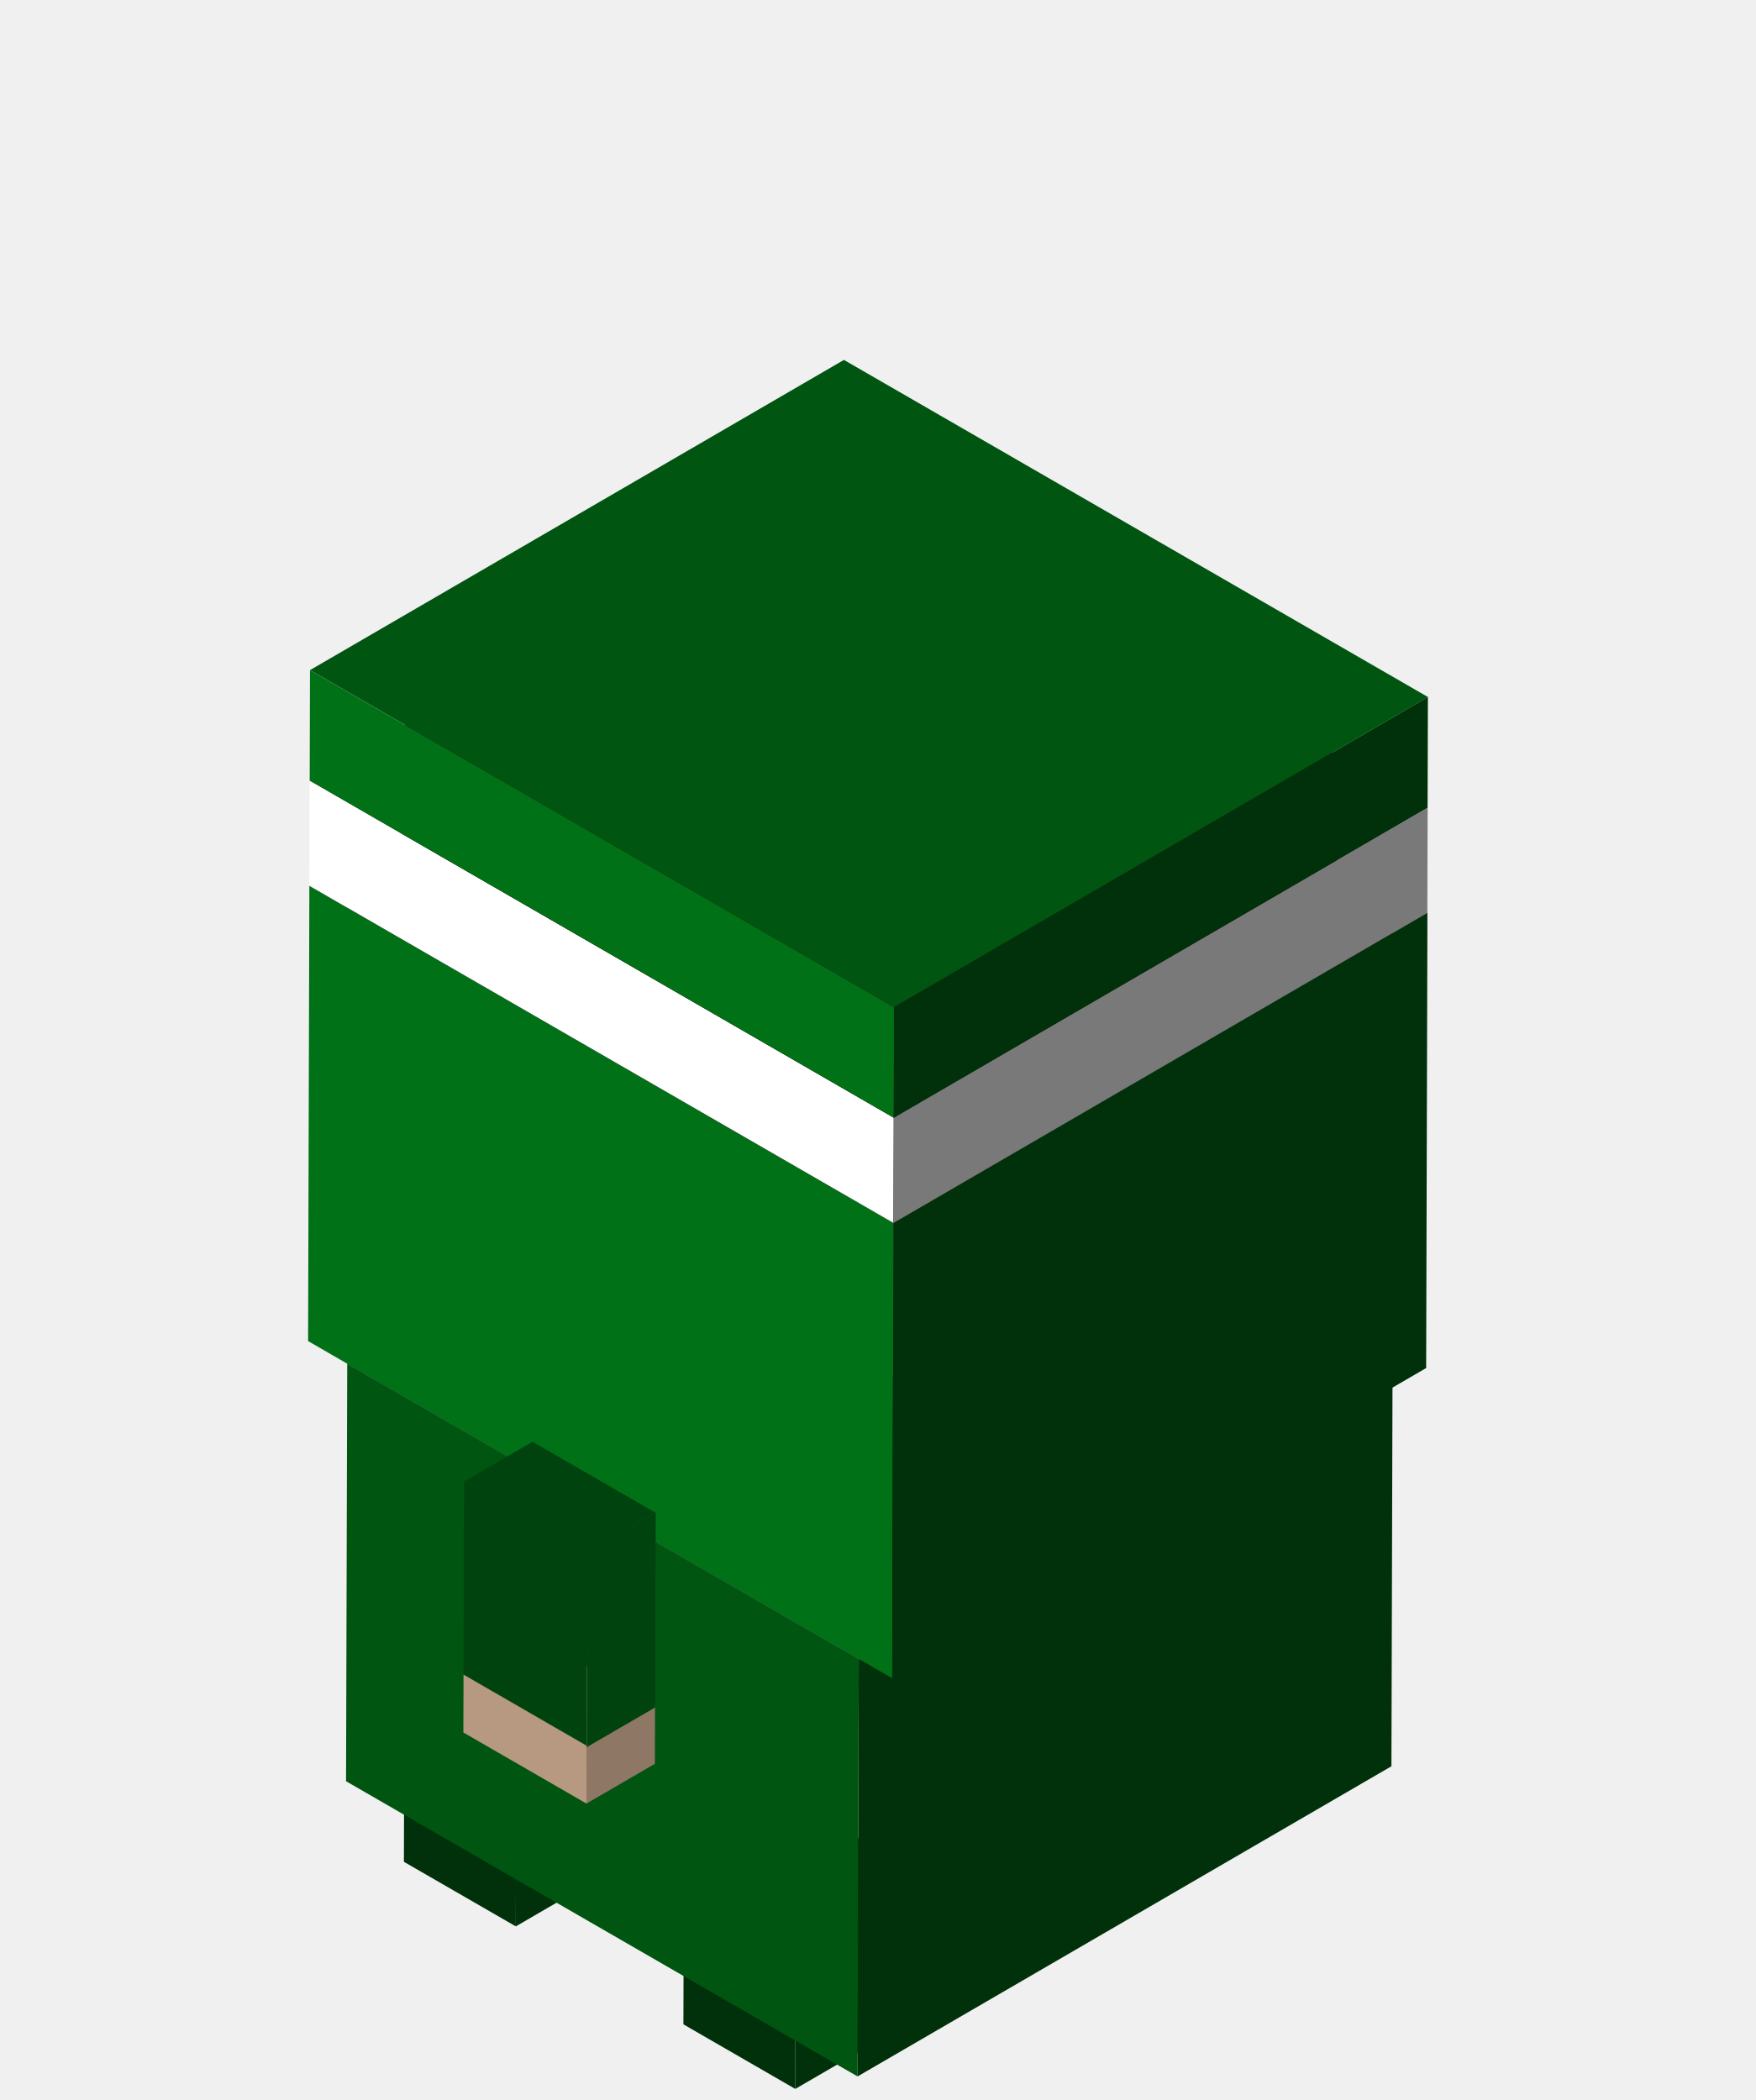
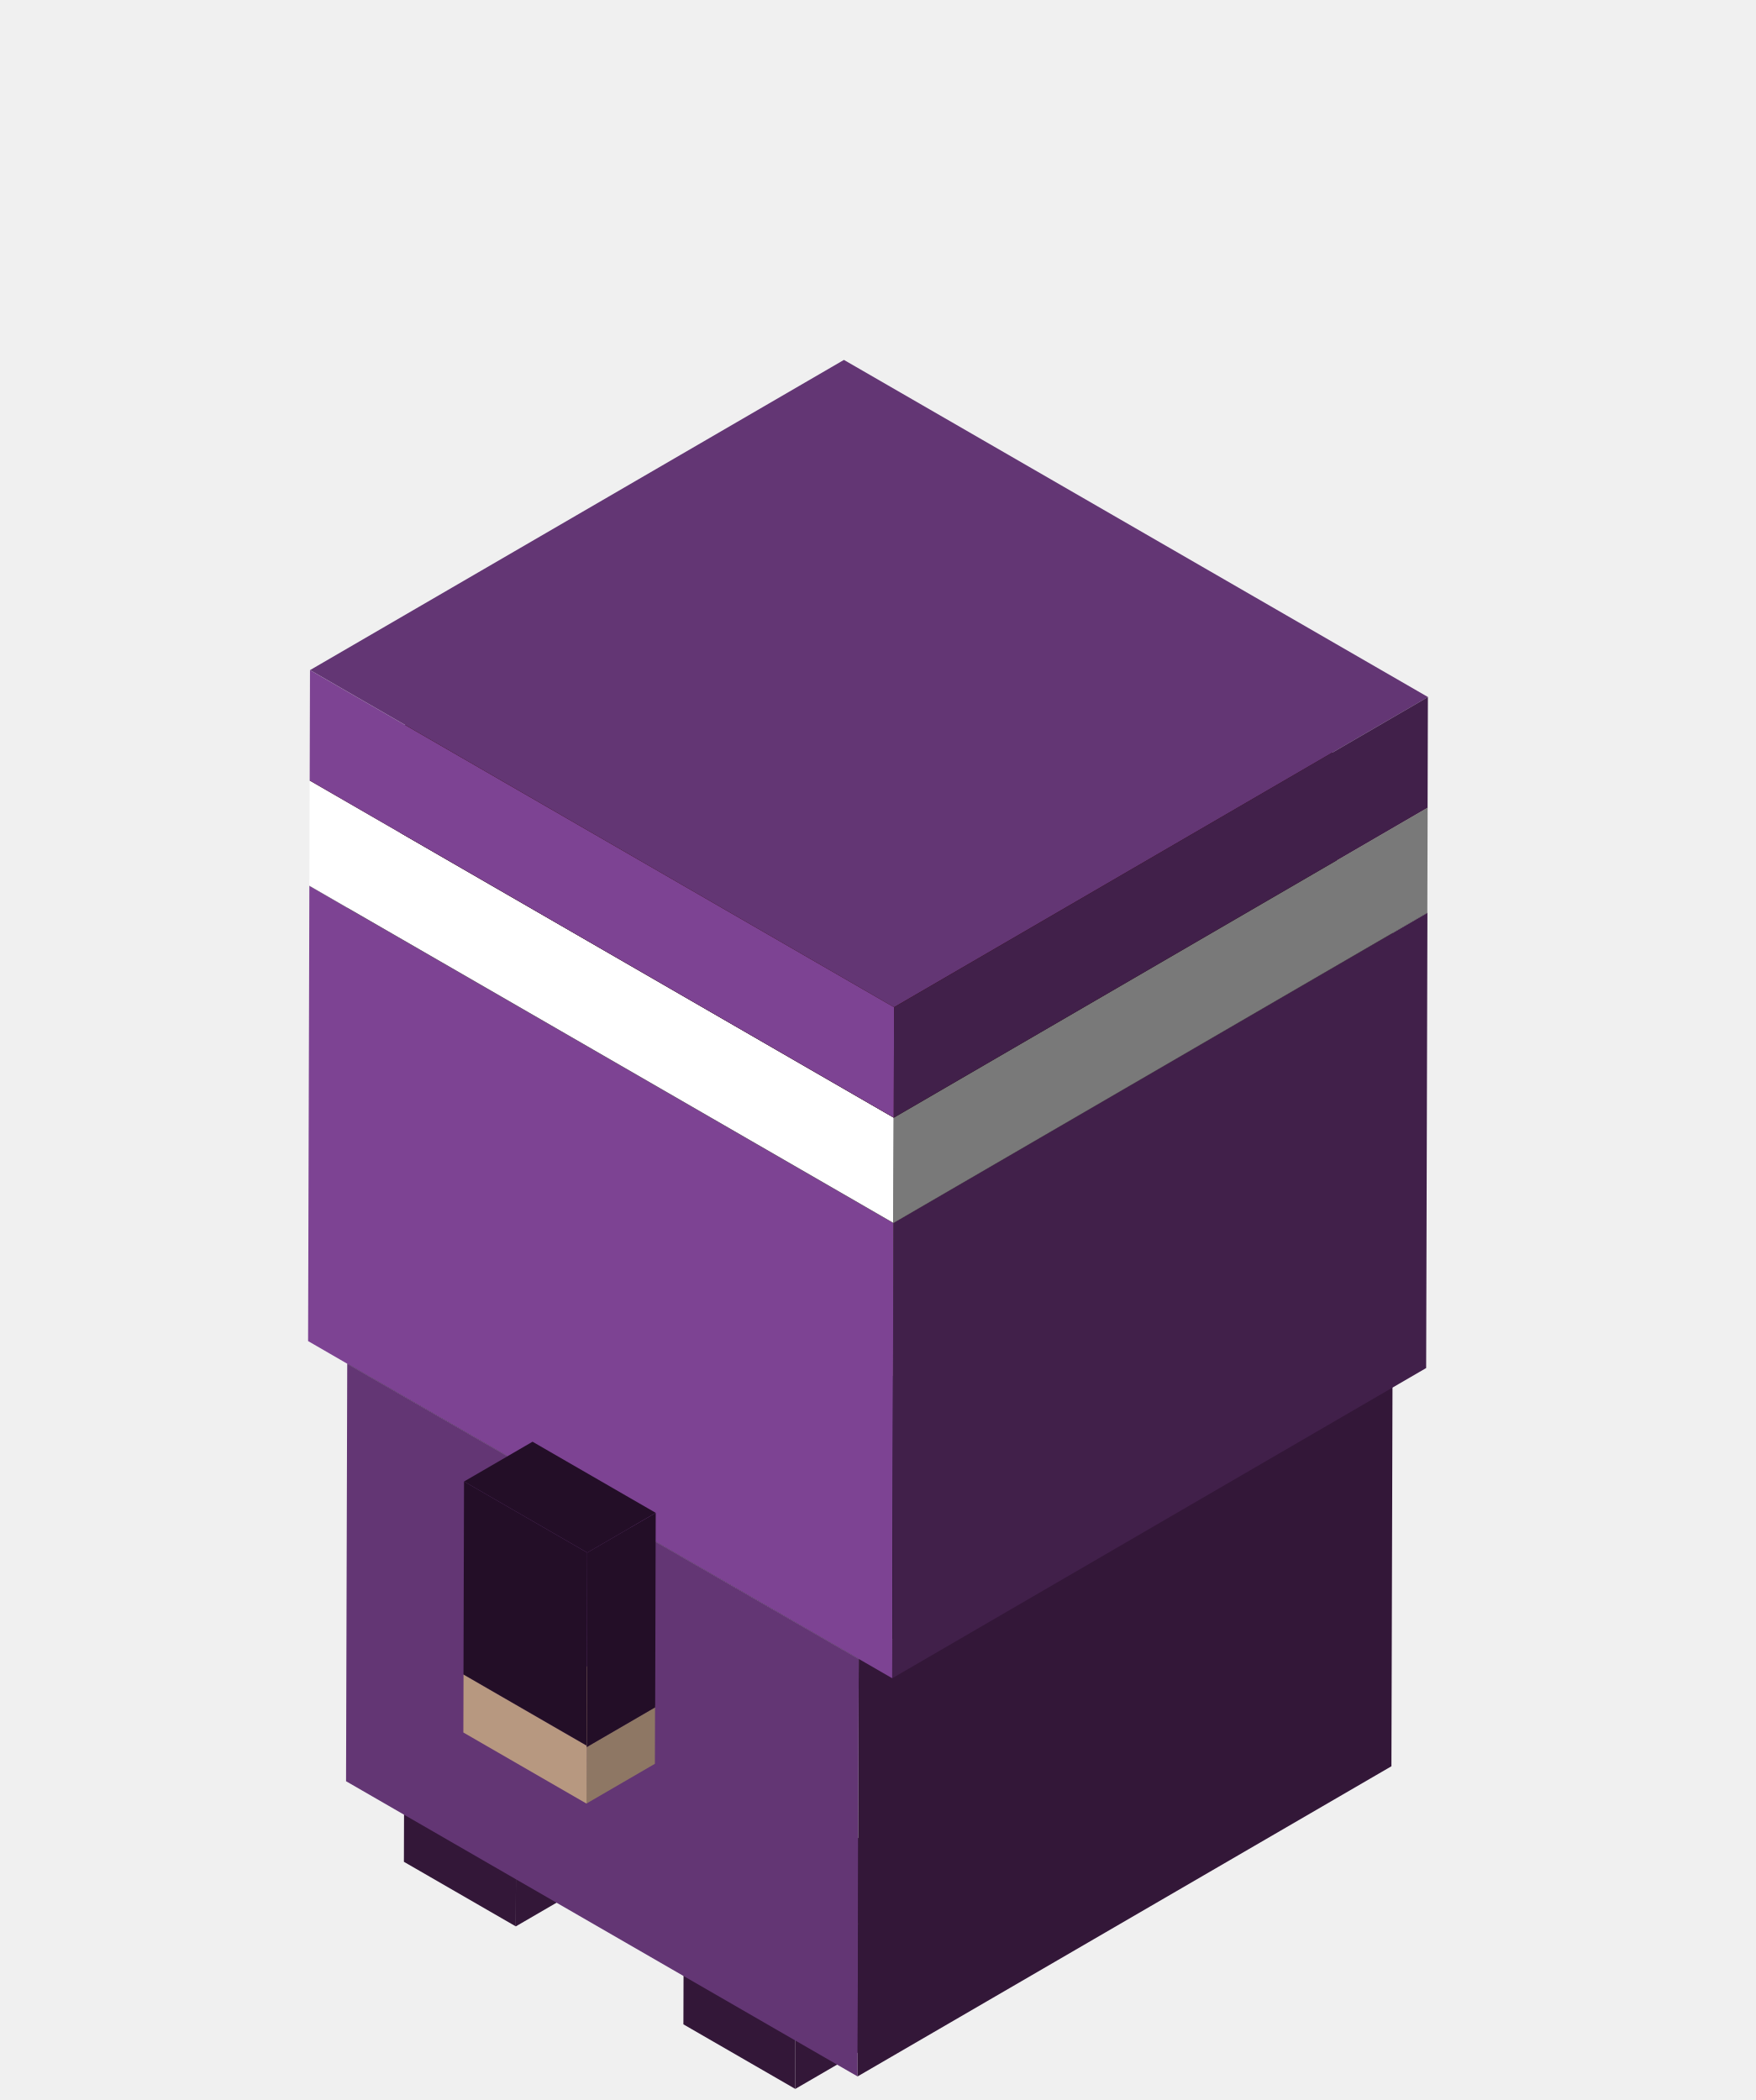
<svg xmlns="http://www.w3.org/2000/svg" width="70" height="83.77" viewBox="0 0 70 83.77">
  <defs>
    <clipPath id="clip-path">
-       <rect id="Rectangle_373" data-name="Rectangle 373" width="70" height="83.77" />
+       <rect id="Rectangle_381" data-name="Rectangle 381" width="70" height="83.77" />
    </clipPath>
  </defs>
  <g id="ninjaBas" clip-path="url(#clip-path)">
    <g id="Groupe_1122" data-name="Groupe 1122" transform="translate(12.287 14.357)">
      <g id="Groupe_1032" data-name="Groupe 1032" transform="translate(14.968 58.097)">
        <g id="Groupe_1031" data-name="Groupe 1031">
          <g id="Groupe_1030" data-name="Groupe 1030">
            <g id="Groupe_1027" data-name="Groupe 1027" transform="translate(0 3.172)">
-               <path id="Tracé_11869" data-name="Tracé 11869" d="M307.451,856.033l-.015,5.126-4.462-2.576.015-5.126Z" transform="translate(-302.974 -853.457)" fill="#01310a" />
+               <path id="Tracé_11869" data-name="Tracé 11869" d="M307.451,856.033l-.015,5.126-4.462-2.576.015-5.126Z" transform="translate(-302.974 -853.457)" fill="#331738" />
            </g>
            <g id="Groupe_1028" data-name="Groupe 1028" transform="translate(4.462 2.576)">
-               <path id="Tracé_11870" data-name="Tracé 11870" d="M360.592,848.928l5.459-3.172-.015,5.126-5.459,3.172Z" transform="translate(-360.577 -845.756)" fill="#01310a" />
+               <path id="Tracé_11870" data-name="Tracé 11870" d="M360.592,848.928l5.459-3.172-.015,5.126-5.459,3.172Z" transform="translate(-360.577 -845.756)" fill="#331738" />
            </g>
            <g id="Groupe_1029" data-name="Groupe 1029" transform="translate(0.016)">
-               <path id="Tracé_11871" data-name="Tracé 11871" d="M303.163,815.671l5.459-3.172,4.462,2.576-5.459,3.172Z" transform="translate(-303.163 -812.499)" fill="#01310a" />
+               <path id="Tracé_11871" data-name="Tracé 11871" d="M303.163,815.671l5.459-3.172,4.462,2.576-5.459,3.172Z" transform="translate(-303.163 -812.499)" fill="#331738" />
            </g>
          </g>
        </g>
      </g>
      <g id="Groupe_1038" data-name="Groupe 1038" transform="translate(3.821 51.614)">
        <g id="Groupe_1037" data-name="Groupe 1037" transform="translate(0 0)">
          <g id="Groupe_1036" data-name="Groupe 1036">
            <g id="Groupe_1033" data-name="Groupe 1033" transform="translate(0 3.171)">
-               <path id="Tracé_11872" data-name="Tracé 11872" d="M163.532,772.333l-.015,5.126-4.462-2.576.015-5.126Z" transform="translate(-159.055 -769.757)" fill="#01310a" />
+               <path id="Tracé_11872" data-name="Tracé 11872" d="M163.532,772.333l-.015,5.126-4.462-2.576.015-5.126Z" transform="translate(-159.055 -769.757)" fill="#331738" />
            </g>
            <g id="Groupe_1034" data-name="Groupe 1034" transform="translate(4.462 2.575)">
-               <path id="Tracé_11873" data-name="Tracé 11873" d="M216.673,765.228l5.459-3.172-.015,5.126-5.459,3.173Z" transform="translate(-216.658 -762.056)" fill="#01310a" />
+               <path id="Tracé_11873" data-name="Tracé 11873" d="M216.673,765.228l5.459-3.172-.015,5.126-5.459,3.173Z" transform="translate(-216.658 -762.056)" fill="#331738" />
            </g>
            <g id="Groupe_1035" data-name="Groupe 1035" transform="translate(0.016)">
-               <path id="Tracé_11874" data-name="Tracé 11874" d="M159.244,731.971,164.7,728.8l4.462,2.576-5.459,3.172Z" transform="translate(-159.244 -728.8)" fill="#01310a" />
+               <path id="Tracé_11874" data-name="Tracé 11874" d="M159.244,731.971,164.7,728.8l4.462,2.576-5.459,3.172Z" transform="translate(-159.244 -728.8)" fill="#331738" />
            </g>
          </g>
        </g>
      </g>
      <g id="Groupe_1070" data-name="Groupe 1070">
        <g id="Groupe_1069" data-name="Groupe 1069">
          <g id="Groupe_1042" data-name="Groupe 1042" transform="translate(1.514 27.669)">
            <g id="Groupe_1039" data-name="Groupe 1039" transform="translate(0 12.374)">
-               <path id="Tracé_11875" data-name="Tracé 11875" d="M149.734,591.181l-.047,16.654-20.4-11.776.047-16.654Z" transform="translate(-129.287 -579.405)" fill="#051" />
+               <path id="Tracé_11875" data-name="Tracé 11875" d="M149.734,591.181l-.047,16.654-20.4-11.776.047-16.654Z" transform="translate(-129.287 -579.405)" fill="#633674" />
            </g>
            <g id="Groupe_1040" data-name="Groupe 1040" transform="translate(20.4 11.777)">
-               <path id="Tracé_11876" data-name="Tracé 11876" d="M392.678,584.08l21.291-12.373-.047,16.654-21.291,12.373Z" transform="translate(-392.631 -571.707)" fill="#01310a" />
+               <path id="Tracé_11876" data-name="Tracé 11876" d="M392.678,584.08l21.291-12.373-.047,16.654-21.291,12.373Z" transform="translate(-392.631 -571.707)" fill="#331738" />
            </g>
            <g id="Groupe_1041" data-name="Groupe 1041" transform="translate(0.05 0)">
              <path id="Tracé_11877" data-name="Tracé 11877" d="M129.9,432.04l21.291-12.373,20.4,11.776L150.3,443.816Z" transform="translate(-129.9 -419.667)" fill="#030303" />
            </g>
          </g>
          <g id="Groupe_1064" data-name="Groupe 1064" transform="translate(0 4.406)">
            <g id="Groupe_1043" data-name="Groupe 1043" transform="translate(1.538 5.098)">
              <path id="Tracé_11878" data-name="Tracé 11878" d="M129.594,197.537l21.291-12.373-.022,7.672-21.291,12.373Z" transform="translate(-129.572 -185.164)" fill="#080808" />
            </g>
            <g id="Groupe_1044" data-name="Groupe 1044" transform="translate(1.538 12.771)">
              <path id="Tracé_11879" data-name="Tracé 11879" d="M129.572,296.587l21.291-12.373,20.4,11.776-21.291,12.373Z" transform="translate(-129.572 -284.214)" fill="#050505" />
            </g>
            <g id="Groupe_1045" data-name="Groupe 1045" transform="translate(4.726 12.968)">
              <path id="Tracé_11880" data-name="Tracé 11880" d="M170.737,299.139l21.291-12.373,3.772,2.178-21.291,12.373Z" transform="translate(-170.737 -286.766)" fill="#44382f" />
            </g>
            <g id="Groupe_1046" data-name="Groupe 1046" transform="translate(4.727 8.635)">
              <path id="Tracé_11881" data-name="Tracé 11881" d="M170.75,243.184l21.291-12.373-.012,4.334-21.291,12.373Z" transform="translate(-170.738 -230.811)" fill="#645446" />
            </g>
            <g id="Groupe_1047" data-name="Groupe 1047" transform="translate(4.743 8.634)">
              <path id="Tracé_11882" data-name="Tracé 11882" d="M170.9,243.184l21.291-12.373,3.772,2.178-21.291,12.373Z" transform="translate(-170.9 -230.811)" />
            </g>
            <g id="Groupe_1048" data-name="Groupe 1048" transform="translate(4.727 21.006)">
              <path id="Tracé_11883" data-name="Tracé 11883" d="M174.522,392.726l-.012,4.334-3.772-2.178.012-4.334Z" transform="translate(-170.738 -390.548)" />
            </g>
            <g id="Groupe_1049" data-name="Groupe 1049" transform="translate(8.499 10.813)">
              <path id="Tracé_11884" data-name="Tracé 11884" d="M219.446,271.3l21.291-12.373-.012,4.334-21.291,12.373Z" transform="translate(-219.434 -258.927)" />
            </g>
            <g id="Groupe_1050" data-name="Groupe 1050" transform="translate(15.126 18.972)">
              <path id="Tracé_11885" data-name="Tracé 11885" d="M305,376.656l21.291-12.373,3.772,2.178-21.291,12.373Z" transform="translate(-305 -364.283)" fill="#44382f" />
            </g>
            <g id="Groupe_1051" data-name="Groupe 1051" transform="translate(15.126 14.639)">
              <path id="Tracé_11886" data-name="Tracé 11886" d="M305.013,320.7,326.3,308.328l-.012,4.334L305,325.035Z" transform="translate(-305 -308.328)" fill="#645446" />
            </g>
            <g id="Groupe_1052" data-name="Groupe 1052" transform="translate(15.138 14.638)">
              <path id="Tracé_11887" data-name="Tracé 11887" d="M305.159,320.7l21.291-12.373,3.772,2.178-21.291,12.373Z" transform="translate(-305.159 -308.327)" />
            </g>
            <g id="Groupe_1053" data-name="Groupe 1053" transform="translate(18.902 16.817)">
              <path id="Tracé_11888" data-name="Tracé 11888" d="M353.708,348.816,375,336.443l-.012,4.334L353.7,353.15Z" transform="translate(-353.7 -336.443)" />
            </g>
            <g id="Groupe_1054" data-name="Groupe 1054" transform="translate(21.934 16.873)">
              <path id="Tracé_11889" data-name="Tracé 11889" d="M392.93,349.575,414.22,337.2l-.022,7.672-21.291,12.373Z" transform="translate(-392.907 -337.2)" fill="#645446" />
            </g>
-             <g id="Groupe_1055" data-name="Groupe 1055" transform="translate(1.538 17.469)">
-               <path id="Tracé_11890" data-name="Tracé 11890" d="M129.6,344.9l20.4,11.776-.022,7.672-20.4-11.776Zm6.938,10.047.012-4.334-3.772-2.178-.012,4.334,3.772,2.178m10.4,6,.012-4.334-3.772-2.178-.012,4.334,3.772,2.178" transform="translate(-129.573 -344.9)" fill="#cfaa8e" />
-             </g>
            <g id="Groupe_1056" data-name="Groupe 1056" transform="translate(1.56 5.098)">
              <path id="Tracé_11891" data-name="Tracé 11891" d="M129.854,197.538l21.291-12.373,20.4,11.776-21.291,12.373Z" transform="translate(-129.854 -185.165)" fill="#44382f" />
            </g>
            <g id="Groupe_1057" data-name="Groupe 1057" transform="translate(0 16.572)">
-               <path id="Tracé_11892" data-name="Tracé 11892" d="M109.717,351.447l.051-18.161,23.294,13.449-.051,18.161-1.333-.77-20.4-11.776Zm1.56-17.261,20.4,11.776-20.4-11.776" transform="translate(-109.717 -333.286)" fill="#017117" />
+               <path id="Tracé_11892" data-name="Tracé 11892" d="M109.717,351.447l.051-18.161,23.294,13.449-.051,18.161-1.333-.77-20.4-11.776Zm1.56-17.261,20.4,11.776-20.4-11.776" transform="translate(-109.717 -333.286)" fill="#7d4393" />
            </g>
            <g id="Groupe_1059" data-name="Groupe 1059" transform="translate(0.051 4.199)">
              <path id="Tracé_11894" data-name="Tracé 11894" d="M110.381,185.921l21.291-12.373L154.966,187l-21.291,12.37Z" transform="translate(-110.381 -173.548)" fill="#050505" />
            </g>
            <g id="Groupe_1060" data-name="Groupe 1060" transform="translate(0.051 12.372)">
              <path id="Tracé_11895" data-name="Tracé 11895" d="M133.688,292.518l-.012,4.2-23.294-13.449.012-4.2Z" transform="translate(-110.382 -279.069)" fill="#fff" />
            </g>
            <g id="Groupe_1061" data-name="Groupe 1061" transform="translate(23.299 17.648)">
-               <path id="Tracé_11896" data-name="Tracé 11896" d="M410.5,359.551l21.3-12.372-.051,18.161-21.291,12.373Z" transform="translate(-410.458 -347.179)" fill="#01310a" />
+               <path id="Tracé_11896" data-name="Tracé 11896" d="M410.5,359.551l21.3-12.372-.051,18.161-21.291,12.373Z" transform="translate(-410.458 -347.179)" fill="#41204a" />
            </g>
            <g id="Groupe_1062" data-name="Groupe 1062" transform="translate(0.063)">
              <path id="Tracé_11897" data-name="Tracé 11897" d="M110.535,131.705l21.291-12.373,23.294,13.449-21.291,12.373Z" transform="translate(-110.535 -119.332)" fill="#310600" />
            </g>
            <g id="Groupe_1063" data-name="Groupe 1063" transform="translate(23.346 13.449)">
              <path id="Tracé_11898" data-name="Tracé 11898" d="M411.13,305.336l21.291-12.373-.012,4.2-21.291,12.373Z" transform="translate(-411.118 -292.963)" fill="#797979" />
            </g>
          </g>
          <g id="Groupe_1068" data-name="Groupe 1068" transform="translate(0.064)">
            <g id="Groupe_1065" data-name="Groupe 1065" transform="translate(0 12.373)">
-               <path id="Tracé_11899" data-name="Tracé 11899" d="M110.548,222.182l23.294,13.449-.012,4.406-23.294-13.449Z" transform="translate(-110.536 -222.182)" fill="#017117" />
+               <path id="Tracé_11899" data-name="Tracé 11899" d="M110.548,222.182l23.294,13.449-.012,4.406-23.294-13.449Z" transform="translate(-110.536 -222.182)" fill="#7d4393" />
            </g>
            <g id="Groupe_1066" data-name="Groupe 1066" transform="translate(0.015)">
-               <path id="Tracé_11900" data-name="Tracé 11900" d="M110.7,74.817l21.291-12.373,23.294,13.449L133.99,88.266Z" transform="translate(-110.7 -62.444)" fill="#051" />
+               <path id="Tracé_11900" data-name="Tracé 11900" d="M110.7,74.817l21.291-12.373,23.294,13.449L133.99,88.266Z" transform="translate(-110.7 -62.444)" fill="#633674" />
            </g>
            <g id="Groupe_1067" data-name="Groupe 1067" transform="translate(23.293 13.449)">
-               <path id="Tracé_11901" data-name="Tracé 11901" d="M411.284,248.448l21.291-12.373-.013,4.406-21.29,12.373Z" transform="translate(-411.272 -236.075)" fill="#01310a" />
+               <path id="Tracé_11901" data-name="Tracé 11901" d="M411.284,248.448l21.291-12.373-.013,4.406-21.29,12.373Z" transform="translate(-411.272 -236.075)" fill="#41204a" />
            </g>
          </g>
        </g>
      </g>
      <g id="Groupe_1080" data-name="Groupe 1080" transform="translate(6.192 43.154)">
-         <g id="Groupe_1079" data-name="Groupe 1079" transform="translate(0)">
+         <g id="Groupe_1079" data-name="Groupe 1079" transform="translate(0 0)">
          <g id="Groupe_1078" data-name="Groupe 1078">
            <g id="Groupe_1071" data-name="Groupe 1071" transform="translate(4.914 10.595)">
              <path id="Tracé_11902" data-name="Tracé 11902" d="M499.8,773.135l2.73-1.586.006-2.253-2.73,1.586Z" transform="translate(-499.805 -769.296)" fill="#8e7764" />
            </g>
            <g id="Groupe_1072" data-name="Groupe 1072" transform="translate(0 9.287)">
              <path id="Tracé_11903" data-name="Tracé 11903" d="M535.051,752.39l-.007,2.312,4.913,2.837.006-2.253v-.059Z" transform="translate(-535.044 -752.39)" fill="#b79880" />
            </g>
            <g id="Groupe_1073" data-name="Groupe 1073" transform="translate(4.919 10.537)">
              <path id="Tracé_11904" data-name="Tracé 11904" d="M499.8,770.179l2.73-1.586v-.059l-2.73,1.586Z" transform="translate(-499.803 -768.534)" fill="#8e7764" />
            </g>
            <g id="Groupe_1074" data-name="Groupe 1074" transform="translate(0.006 7.7)">
              <path id="Tracé_11905" data-name="Tracé 11905" d="M504.716,736.334l2.73-1.586-4.913-2.837L499.8,733.5Z" transform="translate(-499.803 -731.911)" fill="#c7a489" />
            </g>
            <g id="Groupe_1075" data-name="Groupe 1075" transform="translate(4.92 2.839)">
-               <path id="Tracé_11906" data-name="Tracé 11906" d="M499.521,678.477l2.73-1.586.022-7.758-2.73,1.586Z" transform="translate(-499.521 -669.133)" fill="#00430e" />
+               <path id="Tracé_11906" data-name="Tracé 11906" d="M499.521,678.477l2.73-1.586.022-7.758-2.73,1.586Z" transform="translate(-499.521 -669.133)" fill="#230e27" />
            </g>
            <g id="Groupe_1076" data-name="Groupe 1076" transform="translate(0.005 1.587)">
-               <path id="Tracé_11907" data-name="Tracé 11907" d="M534.784,652.989l-.022,7.7,4.913,2.837v.059l.022-7.758Z" transform="translate(-534.762 -652.989)" fill="#00430e" />
+               <path id="Tracé_11907" data-name="Tracé 11907" d="M534.784,652.989l-.022,7.7,4.913,2.837v.059l.022-7.758Z" transform="translate(-534.762 -652.989)" fill="#230e27" />
            </g>
            <g id="Groupe_1077" data-name="Groupe 1077" transform="translate(0.029)">
-               <path id="Tracé_11908" data-name="Tracé 11908" d="M504.434,636.932l2.73-1.586-4.913-2.837-2.73,1.586Z" transform="translate(-499.521 -632.509)" fill="#00430e" />
+               <path id="Tracé_11908" data-name="Tracé 11908" d="M504.434,636.932l2.73-1.586-4.913-2.837-2.73,1.586Z" transform="translate(-499.521 -632.509)" fill="#230e27" />
            </g>
          </g>
        </g>
      </g>
    </g>
  </g>
</svg>
